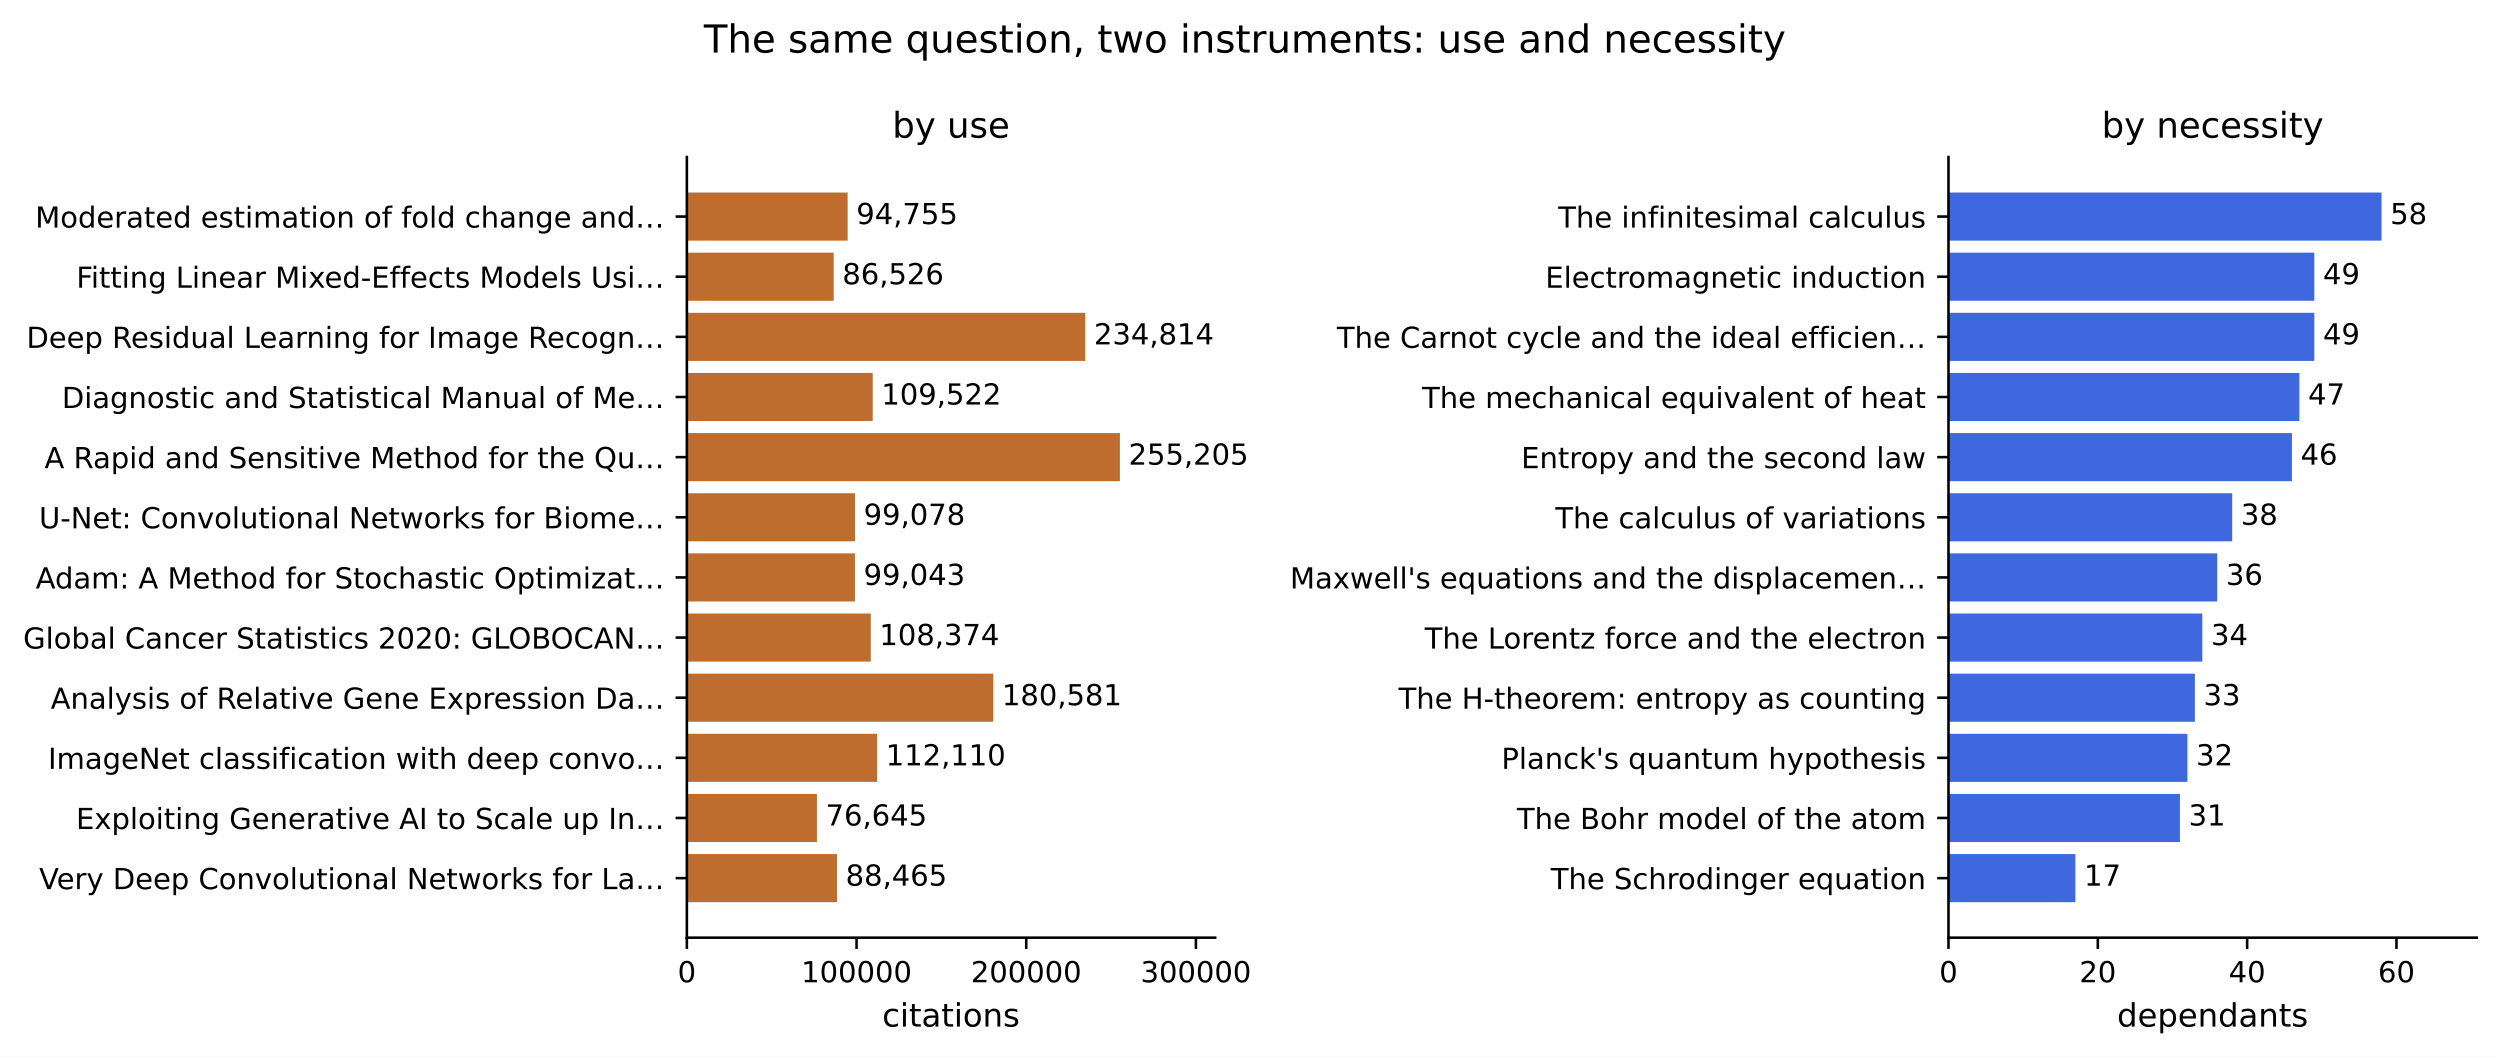
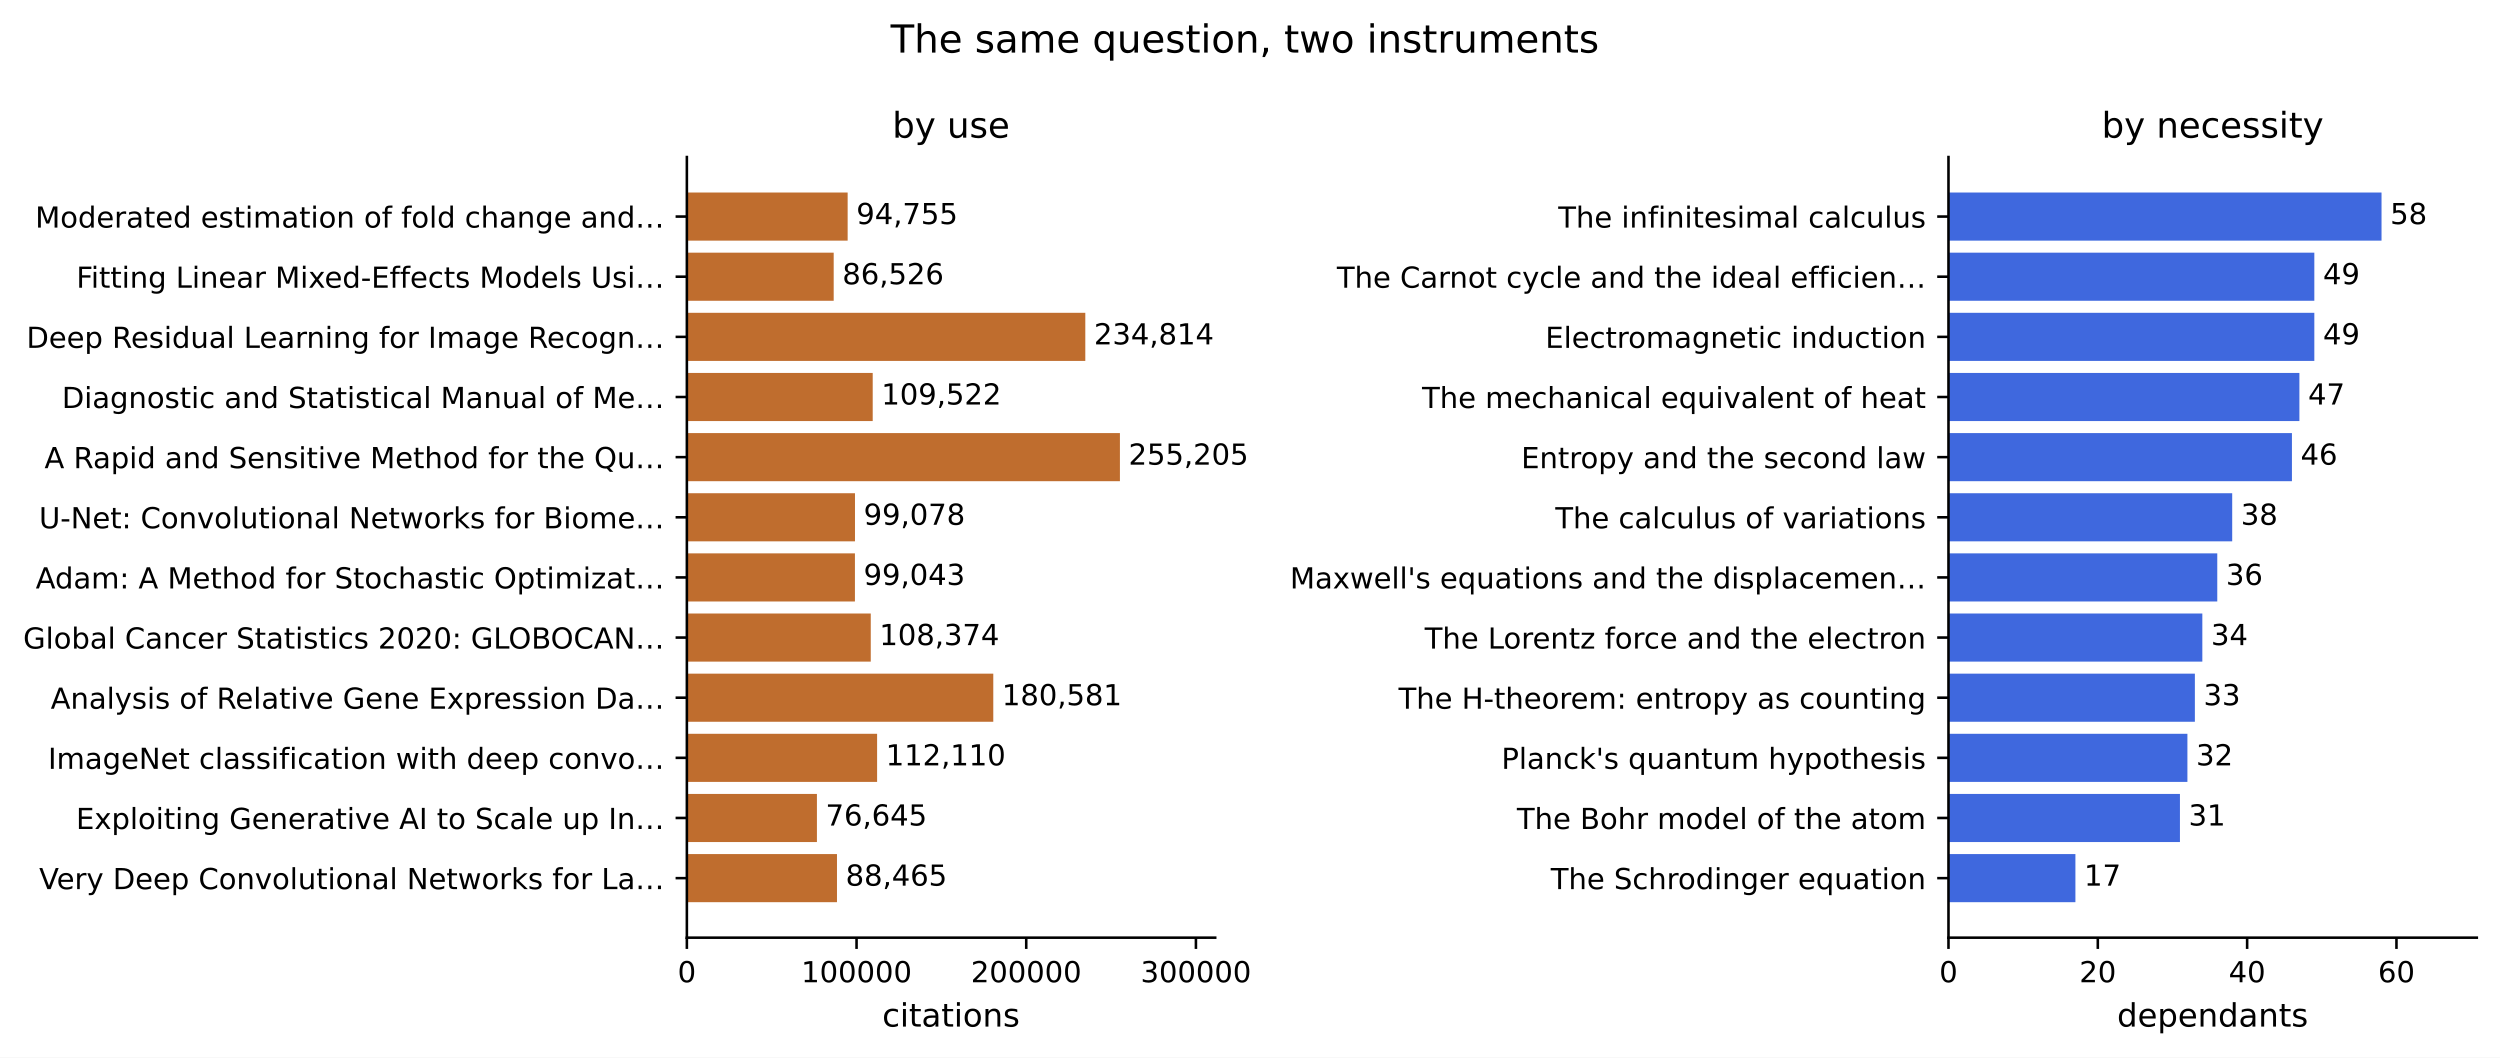
<svg xmlns="http://www.w3.org/2000/svg" xmlns:xlink="http://www.w3.org/1999/xlink" width="775.795pt" height="328.177pt" viewBox="0 0 775.795 328.177" version="1.1">
  <defs>
    <style type="text/css">*{stroke-linejoin: round; stroke-linecap: butt}</style>
  </defs>
  <g id="figure_1">
    <g id="patch_1">
      <path d="M 0 328.177  L 775.795 328.177  L 775.795 -0  L 0 -0  z " style="fill: #ffffff" />
    </g>
    <g id="axes_1">
      <g id="patch_2">
        <path d="M 213.146 290.976  L 377.093 290.976  L 377.093 48.732  L 213.146 48.732  z " style="fill: #ffffff" />
      </g>
      <g id="patch_3">
-         <path d="M 213.146 279.965  L 259.729 279.965  L 259.729 265.035  L 213.146 265.035  z " clip-path="url(#p8ebbae8922)" style="fill: #b45309; opacity: 0.85" />
+         <path d="M 213.146 279.965  L 259.729 279.965  L 259.729 265.035  L 213.146 265.035  z " clip-path="url(#p3194459486)" style="fill: #b45309; opacity: 0.85" />
      </g>
      <g id="patch_4">
-         <path d="M 213.146 261.302  L 253.505 261.302  L 253.505 246.372  L 213.146 246.372  z " clip-path="url(#p8ebbae8922)" style="fill: #b45309; opacity: 0.85" />
+         <path d="M 213.146 261.302  L 253.505 261.302  L 253.505 246.372  L 213.146 246.372  z " clip-path="url(#p3194459486)" style="fill: #b45309; opacity: 0.85" />
      </g>
      <g id="patch_5">
-         <path d="M 213.146 242.639  L 272.18 242.639  L 272.18 227.709  L 213.146 227.709  z " clip-path="url(#p8ebbae8922)" style="fill: #b45309; opacity: 0.85" />
+         <path d="M 213.146 242.639  L 272.18 242.639  L 272.18 227.709  L 213.146 227.709  z " clip-path="url(#p3194459486)" style="fill: #b45309; opacity: 0.85" />
      </g>
      <g id="patch_6">
-         <path d="M 213.146 223.976  L 308.234 223.976  L 308.234 209.046  L 213.146 209.046  z " clip-path="url(#p8ebbae8922)" style="fill: #b45309; opacity: 0.85" />
+         <path d="M 213.146 223.976  L 308.234 223.976  L 308.234 209.046  L 213.146 209.046  z " clip-path="url(#p3194459486)" style="fill: #b45309; opacity: 0.85" />
      </g>
      <g id="patch_7">
-         <path d="M 213.146 205.313  L 270.212 205.313  L 270.212 190.383  L 213.146 190.383  z " clip-path="url(#p8ebbae8922)" style="fill: #b45309; opacity: 0.85" />
+         <path d="M 213.146 205.313  L 270.212 205.313  L 270.212 190.383  L 213.146 190.383  z " clip-path="url(#p3194459486)" style="fill: #b45309; opacity: 0.85" />
      </g>
      <g id="patch_8">
-         <path d="M 213.146 186.65  L 265.299 186.65  L 265.299 171.72  L 213.146 171.72  z " clip-path="url(#p8ebbae8922)" style="fill: #b45309; opacity: 0.85" />
+         <path d="M 213.146 186.65  L 265.299 186.65  L 265.299 171.72  L 213.146 171.72  z " clip-path="url(#p3194459486)" style="fill: #b45309; opacity: 0.85" />
      </g>
      <g id="patch_9">
-         <path d="M 213.146 167.987  L 265.317 167.987  L 265.317 153.057  L 213.146 153.057  z " clip-path="url(#p8ebbae8922)" style="fill: #b45309; opacity: 0.85" />
+         <path d="M 213.146 167.987  L 265.317 167.987  L 265.317 153.057  L 213.146 153.057  z " clip-path="url(#p3194459486)" style="fill: #b45309; opacity: 0.85" />
      </g>
      <g id="patch_10">
-         <path d="M 213.146 149.325  L 347.529 149.325  L 347.529 134.394  L 213.146 134.394  z " clip-path="url(#p8ebbae8922)" style="fill: #b45309; opacity: 0.85" />
+         <path d="M 213.146 149.325  L 347.529 149.325  L 347.529 134.394  L 213.146 134.394  z " clip-path="url(#p3194459486)" style="fill: #b45309; opacity: 0.85" />
      </g>
      <g id="patch_11">
-         <path d="M 213.146 130.662  L 270.817 130.662  L 270.817 115.731  L 213.146 115.731  z " clip-path="url(#p8ebbae8922)" style="fill: #b45309; opacity: 0.85" />
+         <path d="M 213.146 130.662  L 270.817 130.662  L 270.817 115.731  L 213.146 115.731  z " clip-path="url(#p3194459486)" style="fill: #b45309; opacity: 0.85" />
      </g>
      <g id="patch_12">
-         <path d="M 213.146 111.999  L 336.791 111.999  L 336.791 97.068  L 213.146 97.068  z " clip-path="url(#p8ebbae8922)" style="fill: #b45309; opacity: 0.85" />
+         <path d="M 213.146 111.999  L 336.791 111.999  L 336.791 97.068  L 213.146 97.068  z " clip-path="url(#p3194459486)" style="fill: #b45309; opacity: 0.85" />
      </g>
      <g id="patch_13">
-         <path d="M 213.146 93.336  L 258.708 93.336  L 258.708 78.406  L 213.146 78.406  z " clip-path="url(#p8ebbae8922)" style="fill: #b45309; opacity: 0.85" />
+         <path d="M 213.146 93.336  L 258.708 93.336  L 258.708 78.406  L 213.146 78.406  z " clip-path="url(#p3194459486)" style="fill: #b45309; opacity: 0.85" />
      </g>
      <g id="patch_14">
-         <path d="M 213.146 74.673  L 263.041 74.673  L 263.041 59.743  L 213.146 59.743  z " clip-path="url(#p8ebbae8922)" style="fill: #b45309; opacity: 0.85" />
+         <path d="M 213.146 74.673  L 263.041 74.673  L 263.041 59.743  L 213.146 59.743  z " clip-path="url(#p3194459486)" style="fill: #b45309; opacity: 0.85" />
      </g>
      <g id="matplotlib.axis_1">
        <g id="xtick_1">
          <g id="line2d_1">
            <defs>
-               <path id="mb678320e73" d="M 0 0  L 0 3.5  " style="stroke: #000000; stroke-width: 0.8" />
+               <path id="m9bb72c4e9a" d="M 0 0  L 0 3.5  " style="stroke: #000000; stroke-width: 0.8" />
            </defs>
            <g>
-               <use xlink:href="#mb678320e73" x="213.146" y="290.976" style="stroke: #000000; stroke-width: 0.8" />
+               <use xlink:href="#m9bb72c4e9a" x="213.146" y="290.976" style="stroke: #000000; stroke-width: 0.8" />
            </g>
          </g>
          <g id="text_1">
            <text style="font-size: 9px; font-family: 'DejaVu Sans', 'Bitstream Vera Sans', 'Computer Modern Sans Serif', 'Lucida Grande', 'Verdana', 'Geneva', 'Lucid', 'Arial', 'Helvetica', 'Avant Garde', sans-serif; text-anchor: middle" x="213.146" y="304.814" transform="rotate(-0 213.1464 304.8139)">0</text>
          </g>
        </g>
        <g id="xtick_2">
          <g id="line2d_2">
            <g>
-               <use xlink:href="#mb678320e73" x="265.803" y="290.976" style="stroke: #000000; stroke-width: 0.8" />
+               <use xlink:href="#m9bb72c4e9a" x="265.803" y="290.976" style="stroke: #000000; stroke-width: 0.8" />
            </g>
          </g>
          <g id="text_2">
            <text style="font-size: 9px; font-family: 'DejaVu Sans', 'Bitstream Vera Sans', 'Computer Modern Sans Serif', 'Lucida Grande', 'Verdana', 'Geneva', 'Lucid', 'Arial', 'Helvetica', 'Avant Garde', sans-serif; text-anchor: middle" x="265.803" y="304.814" transform="rotate(-0 265.803 304.8139)">100000</text>
          </g>
        </g>
        <g id="xtick_3">
          <g id="line2d_3">
            <g>
-               <use xlink:href="#mb678320e73" x="318.459" y="290.976" style="stroke: #000000; stroke-width: 0.8" />
+               <use xlink:href="#m9bb72c4e9a" x="318.459" y="290.976" style="stroke: #000000; stroke-width: 0.8" />
            </g>
          </g>
          <g id="text_3">
            <text style="font-size: 9px; font-family: 'DejaVu Sans', 'Bitstream Vera Sans', 'Computer Modern Sans Serif', 'Lucida Grande', 'Verdana', 'Geneva', 'Lucid', 'Arial', 'Helvetica', 'Avant Garde', sans-serif; text-anchor: middle" x="318.459" y="304.814" transform="rotate(-0 318.4595 304.8139)">200000</text>
          </g>
        </g>
        <g id="xtick_4">
          <g id="line2d_4">
            <g>
-               <use xlink:href="#mb678320e73" x="371.116" y="290.976" style="stroke: #000000; stroke-width: 0.8" />
+               <use xlink:href="#m9bb72c4e9a" x="371.116" y="290.976" style="stroke: #000000; stroke-width: 0.8" />
            </g>
          </g>
          <g id="text_4">
            <text style="font-size: 9px; font-family: 'DejaVu Sans', 'Bitstream Vera Sans', 'Computer Modern Sans Serif', 'Lucida Grande', 'Verdana', 'Geneva', 'Lucid', 'Arial', 'Helvetica', 'Avant Garde', sans-serif; text-anchor: middle" x="371.116" y="304.814" transform="rotate(-0 371.116 304.8139)">300000</text>
          </g>
        </g>
        <g id="text_5">
          <text style="font-size: 10px; font-family: 'DejaVu Sans', 'Bitstream Vera Sans', 'Computer Modern Sans Serif', 'Lucida Grande', 'Verdana', 'Geneva', 'Lucid', 'Arial', 'Helvetica', 'Avant Garde', sans-serif; text-anchor: middle" x="295.12" y="318.574" transform="rotate(-0 295.1195 318.5744)">citations</text>
        </g>
      </g>
      <g id="matplotlib.axis_2">
        <g id="ytick_1">
          <g id="line2d_5">
            <defs>
-               <path id="m7201bc1fba" d="M 0 0  L -3.5 0  " style="stroke: #000000; stroke-width: 0.8" />
+               <path id="mef67e87a76" d="M 0 0  L -3.5 0  " style="stroke: #000000; stroke-width: 0.8" />
            </defs>
            <g>
-               <use xlink:href="#m7201bc1fba" x="213.146" y="272.5" style="stroke: #000000; stroke-width: 0.8" />
+               <use xlink:href="#mef67e87a76" x="213.146" y="272.5" style="stroke: #000000; stroke-width: 0.8" />
            </g>
          </g>
          <g id="text_6">
            <text style="font-size: 9px; font-family: 'DejaVu Sans', 'Bitstream Vera Sans', 'Computer Modern Sans Serif', 'Lucida Grande', 'Verdana', 'Geneva', 'Lucid', 'Arial', 'Helvetica', 'Avant Garde', sans-serif; text-anchor: end" x="206.146" y="275.919" transform="rotate(-0 206.1464 275.919)">Very Deep Convolutional Networks for La…</text>
          </g>
        </g>
        <g id="ytick_2">
          <g id="line2d_6">
            <g>
-               <use xlink:href="#m7201bc1fba" x="213.146" y="253.837" style="stroke: #000000; stroke-width: 0.8" />
+               <use xlink:href="#mef67e87a76" x="213.146" y="253.837" style="stroke: #000000; stroke-width: 0.8" />
            </g>
          </g>
          <g id="text_7">
            <text style="font-size: 9px; font-family: 'DejaVu Sans', 'Bitstream Vera Sans', 'Computer Modern Sans Serif', 'Lucida Grande', 'Verdana', 'Geneva', 'Lucid', 'Arial', 'Helvetica', 'Avant Garde', sans-serif; text-anchor: end" x="206.146" y="257.256" transform="rotate(-0 206.1464 257.2561)">Exploiting Generative AI to Scale up In…</text>
          </g>
        </g>
        <g id="ytick_3">
          <g id="line2d_7">
            <g>
-               <use xlink:href="#m7201bc1fba" x="213.146" y="235.174" style="stroke: #000000; stroke-width: 0.8" />
+               <use xlink:href="#mef67e87a76" x="213.146" y="235.174" style="stroke: #000000; stroke-width: 0.8" />
            </g>
          </g>
          <g id="text_8">
            <text style="font-size: 9px; font-family: 'DejaVu Sans', 'Bitstream Vera Sans', 'Computer Modern Sans Serif', 'Lucida Grande', 'Verdana', 'Geneva', 'Lucid', 'Arial', 'Helvetica', 'Avant Garde', sans-serif; text-anchor: end" x="206.146" y="238.593" transform="rotate(-0 206.1464 238.5932)">ImageNet classification with deep convo…</text>
          </g>
        </g>
        <g id="ytick_4">
          <g id="line2d_8">
            <g>
-               <use xlink:href="#m7201bc1fba" x="213.146" y="216.511" style="stroke: #000000; stroke-width: 0.8" />
+               <use xlink:href="#mef67e87a76" x="213.146" y="216.511" style="stroke: #000000; stroke-width: 0.8" />
            </g>
          </g>
          <g id="text_9">
            <text style="font-size: 9px; font-family: 'DejaVu Sans', 'Bitstream Vera Sans', 'Computer Modern Sans Serif', 'Lucida Grande', 'Verdana', 'Geneva', 'Lucid', 'Arial', 'Helvetica', 'Avant Garde', sans-serif; text-anchor: end" x="206.146" y="219.93" transform="rotate(-0 206.1464 219.9303)">Analysis of Relative Gene Expression Da…</text>
          </g>
        </g>
        <g id="ytick_5">
          <g id="line2d_9">
            <g>
-               <use xlink:href="#m7201bc1fba" x="213.146" y="197.848" style="stroke: #000000; stroke-width: 0.8" />
+               <use xlink:href="#mef67e87a76" x="213.146" y="197.848" style="stroke: #000000; stroke-width: 0.8" />
            </g>
          </g>
          <g id="text_10">
            <text style="font-size: 9px; font-family: 'DejaVu Sans', 'Bitstream Vera Sans', 'Computer Modern Sans Serif', 'Lucida Grande', 'Verdana', 'Geneva', 'Lucid', 'Arial', 'Helvetica', 'Avant Garde', sans-serif; text-anchor: end" x="206.146" y="201.267" transform="rotate(-0 206.1464 201.2674)">Global Cancer Statistics 2020: GLOBOCAN…</text>
          </g>
        </g>
        <g id="ytick_6">
          <g id="line2d_10">
            <g>
-               <use xlink:href="#m7201bc1fba" x="213.146" y="179.185" style="stroke: #000000; stroke-width: 0.8" />
+               <use xlink:href="#mef67e87a76" x="213.146" y="179.185" style="stroke: #000000; stroke-width: 0.8" />
            </g>
          </g>
          <g id="text_11">
            <text style="font-size: 9px; font-family: 'DejaVu Sans', 'Bitstream Vera Sans', 'Computer Modern Sans Serif', 'Lucida Grande', 'Verdana', 'Geneva', 'Lucid', 'Arial', 'Helvetica', 'Avant Garde', sans-serif; text-anchor: end" x="206.146" y="182.605" transform="rotate(-0 206.1464 182.6045)">Adam: A Method for Stochastic Optimizat…</text>
          </g>
        </g>
        <g id="ytick_7">
          <g id="line2d_11">
            <g>
-               <use xlink:href="#m7201bc1fba" x="213.146" y="160.522" style="stroke: #000000; stroke-width: 0.8" />
+               <use xlink:href="#mef67e87a76" x="213.146" y="160.522" style="stroke: #000000; stroke-width: 0.8" />
            </g>
          </g>
          <g id="text_12">
            <text style="font-size: 9px; font-family: 'DejaVu Sans', 'Bitstream Vera Sans', 'Computer Modern Sans Serif', 'Lucida Grande', 'Verdana', 'Geneva', 'Lucid', 'Arial', 'Helvetica', 'Avant Garde', sans-serif; text-anchor: end" x="206.146" y="163.942" transform="rotate(-0 206.1464 163.9416)">U-Net: Convolutional Networks for Biome…</text>
          </g>
        </g>
        <g id="ytick_8">
          <g id="line2d_12">
            <g>
-               <use xlink:href="#m7201bc1fba" x="213.146" y="141.859" style="stroke: #000000; stroke-width: 0.8" />
+               <use xlink:href="#mef67e87a76" x="213.146" y="141.859" style="stroke: #000000; stroke-width: 0.8" />
            </g>
          </g>
          <g id="text_13">
            <text style="font-size: 9px; font-family: 'DejaVu Sans', 'Bitstream Vera Sans', 'Computer Modern Sans Serif', 'Lucida Grande', 'Verdana', 'Geneva', 'Lucid', 'Arial', 'Helvetica', 'Avant Garde', sans-serif; text-anchor: end" x="206.146" y="145.279" transform="rotate(-0 206.1464 145.2787)">A Rapid and Sensitive Method for the Qu…</text>
          </g>
        </g>
        <g id="ytick_9">
          <g id="line2d_13">
            <g>
-               <use xlink:href="#m7201bc1fba" x="213.146" y="123.197" style="stroke: #000000; stroke-width: 0.8" />
+               <use xlink:href="#mef67e87a76" x="213.146" y="123.197" style="stroke: #000000; stroke-width: 0.8" />
            </g>
          </g>
          <g id="text_14">
            <text style="font-size: 9px; font-family: 'DejaVu Sans', 'Bitstream Vera Sans', 'Computer Modern Sans Serif', 'Lucida Grande', 'Verdana', 'Geneva', 'Lucid', 'Arial', 'Helvetica', 'Avant Garde', sans-serif; text-anchor: end" x="206.146" y="126.616" transform="rotate(-0 206.1464 126.6158)">Diagnostic and Statistical Manual of Me…</text>
          </g>
        </g>
        <g id="ytick_10">
          <g id="line2d_14">
            <g>
-               <use xlink:href="#m7201bc1fba" x="213.146" y="104.534" style="stroke: #000000; stroke-width: 0.8" />
+               <use xlink:href="#mef67e87a76" x="213.146" y="104.534" style="stroke: #000000; stroke-width: 0.8" />
            </g>
          </g>
          <g id="text_15">
            <text style="font-size: 9px; font-family: 'DejaVu Sans', 'Bitstream Vera Sans', 'Computer Modern Sans Serif', 'Lucida Grande', 'Verdana', 'Geneva', 'Lucid', 'Arial', 'Helvetica', 'Avant Garde', sans-serif; text-anchor: end" x="206.146" y="107.953" transform="rotate(-0 206.1464 107.9529)">Deep Residual Learning for Image Recogn…</text>
          </g>
        </g>
        <g id="ytick_11">
          <g id="line2d_15">
            <g>
-               <use xlink:href="#m7201bc1fba" x="213.146" y="85.871" style="stroke: #000000; stroke-width: 0.8" />
+               <use xlink:href="#mef67e87a76" x="213.146" y="85.871" style="stroke: #000000; stroke-width: 0.8" />
            </g>
          </g>
          <g id="text_16">
            <text style="font-size: 9px; font-family: 'DejaVu Sans', 'Bitstream Vera Sans', 'Computer Modern Sans Serif', 'Lucida Grande', 'Verdana', 'Geneva', 'Lucid', 'Arial', 'Helvetica', 'Avant Garde', sans-serif; text-anchor: end" x="206.146" y="89.29" transform="rotate(-0 206.1464 89.29001)">Fitting Linear Mixed-Effects Models Usi…</text>
          </g>
        </g>
        <g id="ytick_12">
          <g id="line2d_16">
            <g>
-               <use xlink:href="#m7201bc1fba" x="213.146" y="67.208" style="stroke: #000000; stroke-width: 0.8" />
+               <use xlink:href="#mef67e87a76" x="213.146" y="67.208" style="stroke: #000000; stroke-width: 0.8" />
            </g>
          </g>
          <g id="text_17">
            <text style="font-size: 9px; font-family: 'DejaVu Sans', 'Bitstream Vera Sans', 'Computer Modern Sans Serif', 'Lucida Grande', 'Verdana', 'Geneva', 'Lucid', 'Arial', 'Helvetica', 'Avant Garde', sans-serif; text-anchor: end" x="206.146" y="70.627" transform="rotate(-0 206.1464 70.62711)">Moderated estimation of fold change and…</text>
          </g>
        </g>
      </g>
      <g id="patch_15">
        <path d="M 213.146 290.976  L 213.146 48.732  " style="fill: none; stroke: #000000; stroke-width: 0.8; stroke-linejoin: miter; stroke-linecap: square" />
      </g>
      <g id="patch_16">
        <path d="M 213.146 290.976  L 377.093 290.976  " style="fill: none; stroke: #000000; stroke-width: 0.8; stroke-linejoin: miter; stroke-linecap: square" />
      </g>
      <g id="text_18">
        <text style="font-size: 9px; font-family: 'DejaVu Sans', 'Bitstream Vera Sans', 'Computer Modern Sans Serif', 'Lucida Grande', 'Verdana', 'Geneva', 'Lucid', 'Arial', 'Helvetica', 'Avant Garde', sans-serif; text-anchor: start" x="262.417" y="274.838" transform="rotate(-0 262.4167 274.8376)">88,465</text>
      </g>
      <g id="text_19">
        <text style="font-size: 9px; font-family: 'DejaVu Sans', 'Bitstream Vera Sans', 'Computer Modern Sans Serif', 'Lucida Grande', 'Verdana', 'Geneva', 'Lucid', 'Arial', 'Helvetica', 'Avant Garde', sans-serif; text-anchor: start" x="256.193" y="256.175" transform="rotate(-0 256.1927 256.1747)">76,645</text>
      </g>
      <g id="text_20">
        <text style="font-size: 9px; font-family: 'DejaVu Sans', 'Bitstream Vera Sans', 'Computer Modern Sans Serif', 'Lucida Grande', 'Verdana', 'Geneva', 'Lucid', 'Arial', 'Helvetica', 'Avant Garde', sans-serif; text-anchor: start" x="274.867" y="237.512" transform="rotate(-0 274.8673 237.5118)">112,110</text>
      </g>
      <g id="text_21">
        <text style="font-size: 9px; font-family: 'DejaVu Sans', 'Bitstream Vera Sans', 'Computer Modern Sans Serif', 'Lucida Grande', 'Verdana', 'Geneva', 'Lucid', 'Arial', 'Helvetica', 'Avant Garde', sans-serif; text-anchor: start" x="310.922" y="218.849" transform="rotate(-0 310.9218 218.8489)">180,581</text>
      </g>
      <g id="text_22">
        <text style="font-size: 9px; font-family: 'DejaVu Sans', 'Bitstream Vera Sans', 'Computer Modern Sans Serif', 'Lucida Grande', 'Verdana', 'Geneva', 'Lucid', 'Arial', 'Helvetica', 'Avant Garde', sans-serif; text-anchor: start" x="272.9" y="200.186" transform="rotate(-0 272.9001 200.186)">108,374</text>
      </g>
      <g id="text_23">
        <text style="font-size: 9px; font-family: 'DejaVu Sans', 'Bitstream Vera Sans', 'Computer Modern Sans Serif', 'Lucida Grande', 'Verdana', 'Geneva', 'Lucid', 'Arial', 'Helvetica', 'Avant Garde', sans-serif; text-anchor: start" x="267.987" y="181.523" transform="rotate(-0 267.9867 181.5231)">99,043</text>
      </g>
      <g id="text_24">
        <text style="font-size: 9px; font-family: 'DejaVu Sans', 'Bitstream Vera Sans', 'Computer Modern Sans Serif', 'Lucida Grande', 'Verdana', 'Geneva', 'Lucid', 'Arial', 'Helvetica', 'Avant Garde', sans-serif; text-anchor: start" x="268.005" y="162.86" transform="rotate(-0 268.0051 162.8602)">99,078</text>
      </g>
      <g id="text_25">
        <text style="font-size: 9px; font-family: 'DejaVu Sans', 'Bitstream Vera Sans', 'Computer Modern Sans Serif', 'Lucida Grande', 'Verdana', 'Geneva', 'Lucid', 'Arial', 'Helvetica', 'Avant Garde', sans-serif; text-anchor: start" x="350.216" y="144.197" transform="rotate(-0 350.2162 144.1973)">255,205</text>
      </g>
      <g id="text_26">
        <text style="font-size: 9px; font-family: 'DejaVu Sans', 'Bitstream Vera Sans', 'Computer Modern Sans Serif', 'Lucida Grande', 'Verdana', 'Geneva', 'Lucid', 'Arial', 'Helvetica', 'Avant Garde', sans-serif; text-anchor: start" x="273.505" y="125.534" transform="rotate(-0 273.5045 125.5344)">109,522</text>
      </g>
      <g id="text_27">
        <text style="font-size: 9px; font-family: 'DejaVu Sans', 'Bitstream Vera Sans', 'Computer Modern Sans Serif', 'Lucida Grande', 'Verdana', 'Geneva', 'Lucid', 'Arial', 'Helvetica', 'Avant Garde', sans-serif; text-anchor: start" x="339.479" y="106.872" transform="rotate(-0 339.479 106.8715)">234,814</text>
      </g>
      <g id="text_28">
        <text style="font-size: 9px; font-family: 'DejaVu Sans', 'Bitstream Vera Sans', 'Computer Modern Sans Serif', 'Lucida Grande', 'Verdana', 'Geneva', 'Lucid', 'Arial', 'Helvetica', 'Avant Garde', sans-serif; text-anchor: start" x="261.396" y="88.209" transform="rotate(-0 261.3956 88.2086)">86,526</text>
      </g>
      <g id="text_29">
        <text style="font-size: 9px; font-family: 'DejaVu Sans', 'Bitstream Vera Sans', 'Computer Modern Sans Serif', 'Lucida Grande', 'Verdana', 'Geneva', 'Lucid', 'Arial', 'Helvetica', 'Avant Garde', sans-serif; text-anchor: start" x="265.729" y="69.546" transform="rotate(-0 265.7288 69.5457)">94,755</text>
      </g>
      <g id="text_30">
        <text style="font-size: 11px; font-family: 'DejaVu Sans', 'Bitstream Vera Sans', 'Computer Modern Sans Serif', 'Lucida Grande', 'Verdana', 'Geneva', 'Lucid', 'Arial', 'Helvetica', 'Avant Garde', sans-serif; text-anchor: middle" x="295.12" y="42.732" transform="rotate(-0 295.1195 42.73154)">by use</text>
      </g>
    </g>
    <g id="axes_2">
      <g id="patch_17">
        <path d="M 604.649 290.976  L 768.595 290.976  L 768.595 48.732  L 604.649 48.732  z " style="fill: #ffffff" />
      </g>
      <g id="patch_18">
-         <path d="M 604.649 279.965  L 644.037 279.965  L 644.037 265.035  L 604.649 265.035  z " clip-path="url(#pa093a760ff)" style="fill: #1d4ed8; opacity: 0.85" />
+         <path d="M 604.649 279.965  L 644.037 279.965  L 644.037 265.035  L 604.649 265.035  z " clip-path="url(#p4f33c57df5)" style="fill: #1d4ed8; opacity: 0.85" />
      </g>
      <g id="patch_19">
-         <path d="M 604.649 261.302  L 676.474 261.302  L 676.474 246.372  L 604.649 246.372  z " clip-path="url(#pa093a760ff)" style="fill: #1d4ed8; opacity: 0.85" />
+         <path d="M 604.649 261.302  L 676.474 261.302  L 676.474 246.372  L 604.649 246.372  z " clip-path="url(#p4f33c57df5)" style="fill: #1d4ed8; opacity: 0.85" />
      </g>
      <g id="patch_20">
-         <path d="M 604.649 242.639  L 678.791 242.639  L 678.791 227.709  L 604.649 227.709  z " clip-path="url(#pa093a760ff)" style="fill: #1d4ed8; opacity: 0.85" />
+         <path d="M 604.649 242.639  L 678.791 242.639  L 678.791 227.709  L 604.649 227.709  z " clip-path="url(#p4f33c57df5)" style="fill: #1d4ed8; opacity: 0.85" />
      </g>
      <g id="patch_21">
-         <path d="M 604.649 223.976  L 681.108 223.976  L 681.108 209.046  L 604.649 209.046  z " clip-path="url(#pa093a760ff)" style="fill: #1d4ed8; opacity: 0.85" />
+         <path d="M 604.649 223.976  L 681.108 223.976  L 681.108 209.046  L 604.649 209.046  z " clip-path="url(#p4f33c57df5)" style="fill: #1d4ed8; opacity: 0.85" />
      </g>
      <g id="patch_22">
-         <path d="M 604.649 205.313  L 683.425 205.313  L 683.425 190.383  L 604.649 190.383  z " clip-path="url(#pa093a760ff)" style="fill: #1d4ed8; opacity: 0.85" />
+         <path d="M 604.649 205.313  L 683.425 205.313  L 683.425 190.383  L 604.649 190.383  z " clip-path="url(#p4f33c57df5)" style="fill: #1d4ed8; opacity: 0.85" />
      </g>
      <g id="patch_23">
-         <path d="M 604.649 186.65  L 688.059 186.65  L 688.059 171.72  L 604.649 171.72  z " clip-path="url(#pa093a760ff)" style="fill: #1d4ed8; opacity: 0.85" />
+         <path d="M 604.649 186.65  L 688.059 186.65  L 688.059 171.72  L 604.649 171.72  z " clip-path="url(#p4f33c57df5)" style="fill: #1d4ed8; opacity: 0.85" />
      </g>
      <g id="patch_24">
-         <path d="M 604.649 167.987  L 692.693 167.987  L 692.693 153.057  L 604.649 153.057  z " clip-path="url(#pa093a760ff)" style="fill: #1d4ed8; opacity: 0.85" />
+         <path d="M 604.649 167.987  L 692.693 167.987  L 692.693 153.057  L 604.649 153.057  z " clip-path="url(#p4f33c57df5)" style="fill: #1d4ed8; opacity: 0.85" />
      </g>
      <g id="patch_25">
-         <path d="M 604.649 149.325  L 711.228 149.325  L 711.228 134.394  L 604.649 134.394  z " clip-path="url(#pa093a760ff)" style="fill: #1d4ed8; opacity: 0.85" />
+         <path d="M 604.649 149.325  L 711.228 149.325  L 711.228 134.394  L 604.649 134.394  z " clip-path="url(#p4f33c57df5)" style="fill: #1d4ed8; opacity: 0.85" />
      </g>
      <g id="patch_26">
-         <path d="M 604.649 130.662  L 713.545 130.662  L 713.545 115.731  L 604.649 115.731  z " clip-path="url(#pa093a760ff)" style="fill: #1d4ed8; opacity: 0.85" />
+         <path d="M 604.649 130.662  L 713.545 130.662  L 713.545 115.731  L 604.649 115.731  z " clip-path="url(#p4f33c57df5)" style="fill: #1d4ed8; opacity: 0.85" />
      </g>
      <g id="patch_27">
-         <path d="M 604.649 111.999  L 718.179 111.999  L 718.179 97.068  L 604.649 97.068  z " clip-path="url(#pa093a760ff)" style="fill: #1d4ed8; opacity: 0.85" />
+         <path d="M 604.649 111.999  L 718.179 111.999  L 718.179 97.068  L 604.649 97.068  z " clip-path="url(#p4f33c57df5)" style="fill: #1d4ed8; opacity: 0.85" />
      </g>
      <g id="patch_28">
-         <path d="M 604.649 93.336  L 718.179 93.336  L 718.179 78.406  L 604.649 78.406  z " clip-path="url(#pa093a760ff)" style="fill: #1d4ed8; opacity: 0.85" />
+         <path d="M 604.649 93.336  L 718.179 93.336  L 718.179 78.406  L 604.649 78.406  z " clip-path="url(#p4f33c57df5)" style="fill: #1d4ed8; opacity: 0.85" />
      </g>
      <g id="patch_29">
-         <path d="M 604.649 74.673  L 739.031 74.673  L 739.031 59.743  L 604.649 59.743  z " clip-path="url(#pa093a760ff)" style="fill: #1d4ed8; opacity: 0.85" />
+         <path d="M 604.649 74.673  L 739.031 74.673  L 739.031 59.743  L 604.649 59.743  z " clip-path="url(#p4f33c57df5)" style="fill: #1d4ed8; opacity: 0.85" />
      </g>
      <g id="matplotlib.axis_3">
        <g id="xtick_5">
          <g id="line2d_17">
            <g>
-               <use xlink:href="#mb678320e73" x="604.649" y="290.976" style="stroke: #000000; stroke-width: 0.8" />
+               <use xlink:href="#m9bb72c4e9a" x="604.649" y="290.976" style="stroke: #000000; stroke-width: 0.8" />
            </g>
          </g>
          <g id="text_31">
            <text style="font-size: 9px; font-family: 'DejaVu Sans', 'Bitstream Vera Sans', 'Computer Modern Sans Serif', 'Lucida Grande', 'Verdana', 'Geneva', 'Lucid', 'Arial', 'Helvetica', 'Avant Garde', sans-serif; text-anchor: middle" x="604.649" y="304.814" transform="rotate(-0 604.6491 304.8139)">0</text>
          </g>
        </g>
        <g id="xtick_6">
          <g id="line2d_18">
            <g>
-               <use xlink:href="#mb678320e73" x="650.988" y="290.976" style="stroke: #000000; stroke-width: 0.8" />
+               <use xlink:href="#m9bb72c4e9a" x="650.988" y="290.976" style="stroke: #000000; stroke-width: 0.8" />
            </g>
          </g>
          <g id="text_32">
            <text style="font-size: 9px; font-family: 'DejaVu Sans', 'Bitstream Vera Sans', 'Computer Modern Sans Serif', 'Lucida Grande', 'Verdana', 'Geneva', 'Lucid', 'Arial', 'Helvetica', 'Avant Garde', sans-serif; text-anchor: middle" x="650.988" y="304.814" transform="rotate(-0 650.9878 304.8139)">20</text>
          </g>
        </g>
        <g id="xtick_7">
          <g id="line2d_19">
            <g>
-               <use xlink:href="#mb678320e73" x="697.326" y="290.976" style="stroke: #000000; stroke-width: 0.8" />
+               <use xlink:href="#m9bb72c4e9a" x="697.326" y="290.976" style="stroke: #000000; stroke-width: 0.8" />
            </g>
          </g>
          <g id="text_33">
            <text style="font-size: 9px; font-family: 'DejaVu Sans', 'Bitstream Vera Sans', 'Computer Modern Sans Serif', 'Lucida Grande', 'Verdana', 'Geneva', 'Lucid', 'Arial', 'Helvetica', 'Avant Garde', sans-serif; text-anchor: middle" x="697.326" y="304.814" transform="rotate(-0 697.3264 304.8139)">40</text>
          </g>
        </g>
        <g id="xtick_8">
          <g id="line2d_20">
            <g>
-               <use xlink:href="#mb678320e73" x="743.665" y="290.976" style="stroke: #000000; stroke-width: 0.8" />
+               <use xlink:href="#m9bb72c4e9a" x="743.665" y="290.976" style="stroke: #000000; stroke-width: 0.8" />
            </g>
          </g>
          <g id="text_34">
            <text style="font-size: 9px; font-family: 'DejaVu Sans', 'Bitstream Vera Sans', 'Computer Modern Sans Serif', 'Lucida Grande', 'Verdana', 'Geneva', 'Lucid', 'Arial', 'Helvetica', 'Avant Garde', sans-serif; text-anchor: middle" x="743.665" y="304.814" transform="rotate(-0 743.6651 304.8139)">60</text>
          </g>
        </g>
        <g id="text_35">
          <text style="font-size: 10px; font-family: 'DejaVu Sans', 'Bitstream Vera Sans', 'Computer Modern Sans Serif', 'Lucida Grande', 'Verdana', 'Geneva', 'Lucid', 'Arial', 'Helvetica', 'Avant Garde', sans-serif; text-anchor: middle" x="686.622" y="318.574" transform="rotate(-0 686.6222 318.5744)">dependants</text>
        </g>
      </g>
      <g id="matplotlib.axis_4">
        <g id="ytick_13">
          <g id="line2d_21">
            <g>
-               <use xlink:href="#m7201bc1fba" x="604.649" y="272.5" style="stroke: #000000; stroke-width: 0.8" />
+               <use xlink:href="#mef67e87a76" x="604.649" y="272.5" style="stroke: #000000; stroke-width: 0.8" />
            </g>
          </g>
          <g id="text_36">
            <text style="font-size: 9px; font-family: 'DejaVu Sans', 'Bitstream Vera Sans', 'Computer Modern Sans Serif', 'Lucida Grande', 'Verdana', 'Geneva', 'Lucid', 'Arial', 'Helvetica', 'Avant Garde', sans-serif; text-anchor: end" x="597.649" y="275.919" transform="rotate(-0 597.6491 275.919)">The Schrodinger equation</text>
          </g>
        </g>
        <g id="ytick_14">
          <g id="line2d_22">
            <g>
-               <use xlink:href="#m7201bc1fba" x="604.649" y="253.837" style="stroke: #000000; stroke-width: 0.8" />
+               <use xlink:href="#mef67e87a76" x="604.649" y="253.837" style="stroke: #000000; stroke-width: 0.8" />
            </g>
          </g>
          <g id="text_37">
            <text style="font-size: 9px; font-family: 'DejaVu Sans', 'Bitstream Vera Sans', 'Computer Modern Sans Serif', 'Lucida Grande', 'Verdana', 'Geneva', 'Lucid', 'Arial', 'Helvetica', 'Avant Garde', sans-serif; text-anchor: end" x="597.649" y="257.256" transform="rotate(-0 597.6491 257.2561)">The Bohr model of the atom</text>
          </g>
        </g>
        <g id="ytick_15">
          <g id="line2d_23">
            <g>
-               <use xlink:href="#m7201bc1fba" x="604.649" y="235.174" style="stroke: #000000; stroke-width: 0.8" />
+               <use xlink:href="#mef67e87a76" x="604.649" y="235.174" style="stroke: #000000; stroke-width: 0.8" />
            </g>
          </g>
          <g id="text_38">
            <text style="font-size: 9px; font-family: 'DejaVu Sans', 'Bitstream Vera Sans', 'Computer Modern Sans Serif', 'Lucida Grande', 'Verdana', 'Geneva', 'Lucid', 'Arial', 'Helvetica', 'Avant Garde', sans-serif; text-anchor: end" x="597.649" y="238.593" transform="rotate(-0 597.6491 238.5932)">Planck's quantum hypothesis</text>
          </g>
        </g>
        <g id="ytick_16">
          <g id="line2d_24">
            <g>
-               <use xlink:href="#m7201bc1fba" x="604.649" y="216.511" style="stroke: #000000; stroke-width: 0.8" />
+               <use xlink:href="#mef67e87a76" x="604.649" y="216.511" style="stroke: #000000; stroke-width: 0.8" />
            </g>
          </g>
          <g id="text_39">
            <text style="font-size: 9px; font-family: 'DejaVu Sans', 'Bitstream Vera Sans', 'Computer Modern Sans Serif', 'Lucida Grande', 'Verdana', 'Geneva', 'Lucid', 'Arial', 'Helvetica', 'Avant Garde', sans-serif; text-anchor: end" x="597.649" y="219.93" transform="rotate(-0 597.6491 219.9303)">The H-theorem: entropy as counting</text>
          </g>
        </g>
        <g id="ytick_17">
          <g id="line2d_25">
            <g>
-               <use xlink:href="#m7201bc1fba" x="604.649" y="197.848" style="stroke: #000000; stroke-width: 0.8" />
+               <use xlink:href="#mef67e87a76" x="604.649" y="197.848" style="stroke: #000000; stroke-width: 0.8" />
            </g>
          </g>
          <g id="text_40">
            <text style="font-size: 9px; font-family: 'DejaVu Sans', 'Bitstream Vera Sans', 'Computer Modern Sans Serif', 'Lucida Grande', 'Verdana', 'Geneva', 'Lucid', 'Arial', 'Helvetica', 'Avant Garde', sans-serif; text-anchor: end" x="597.649" y="201.267" transform="rotate(-0 597.6491 201.2674)">The Lorentz force and the electron</text>
          </g>
        </g>
        <g id="ytick_18">
          <g id="line2d_26">
            <g>
-               <use xlink:href="#m7201bc1fba" x="604.649" y="179.185" style="stroke: #000000; stroke-width: 0.8" />
+               <use xlink:href="#mef67e87a76" x="604.649" y="179.185" style="stroke: #000000; stroke-width: 0.8" />
            </g>
          </g>
          <g id="text_41">
            <text style="font-size: 9px; font-family: 'DejaVu Sans', 'Bitstream Vera Sans', 'Computer Modern Sans Serif', 'Lucida Grande', 'Verdana', 'Geneva', 'Lucid', 'Arial', 'Helvetica', 'Avant Garde', sans-serif; text-anchor: end" x="597.649" y="182.605" transform="rotate(-0 597.6491 182.6045)">Maxwell's equations and the displacemen…</text>
          </g>
        </g>
        <g id="ytick_19">
          <g id="line2d_27">
            <g>
-               <use xlink:href="#m7201bc1fba" x="604.649" y="160.522" style="stroke: #000000; stroke-width: 0.8" />
+               <use xlink:href="#mef67e87a76" x="604.649" y="160.522" style="stroke: #000000; stroke-width: 0.8" />
            </g>
          </g>
          <g id="text_42">
            <text style="font-size: 9px; font-family: 'DejaVu Sans', 'Bitstream Vera Sans', 'Computer Modern Sans Serif', 'Lucida Grande', 'Verdana', 'Geneva', 'Lucid', 'Arial', 'Helvetica', 'Avant Garde', sans-serif; text-anchor: end" x="597.649" y="163.942" transform="rotate(-0 597.6491 163.9416)">The calculus of variations</text>
          </g>
        </g>
        <g id="ytick_20">
          <g id="line2d_28">
            <g>
-               <use xlink:href="#m7201bc1fba" x="604.649" y="141.859" style="stroke: #000000; stroke-width: 0.8" />
+               <use xlink:href="#mef67e87a76" x="604.649" y="141.859" style="stroke: #000000; stroke-width: 0.8" />
            </g>
          </g>
          <g id="text_43">
            <text style="font-size: 9px; font-family: 'DejaVu Sans', 'Bitstream Vera Sans', 'Computer Modern Sans Serif', 'Lucida Grande', 'Verdana', 'Geneva', 'Lucid', 'Arial', 'Helvetica', 'Avant Garde', sans-serif; text-anchor: end" x="597.649" y="145.279" transform="rotate(-0 597.6491 145.2787)">Entropy and the second law</text>
          </g>
        </g>
        <g id="ytick_21">
          <g id="line2d_29">
            <g>
-               <use xlink:href="#m7201bc1fba" x="604.649" y="123.197" style="stroke: #000000; stroke-width: 0.8" />
+               <use xlink:href="#mef67e87a76" x="604.649" y="123.197" style="stroke: #000000; stroke-width: 0.8" />
            </g>
          </g>
          <g id="text_44">
            <text style="font-size: 9px; font-family: 'DejaVu Sans', 'Bitstream Vera Sans', 'Computer Modern Sans Serif', 'Lucida Grande', 'Verdana', 'Geneva', 'Lucid', 'Arial', 'Helvetica', 'Avant Garde', sans-serif; text-anchor: end" x="597.649" y="126.616" transform="rotate(-0 597.6491 126.6158)">The mechanical equivalent of heat</text>
          </g>
        </g>
        <g id="ytick_22">
          <g id="line2d_30">
            <g>
-               <use xlink:href="#m7201bc1fba" x="604.649" y="104.534" style="stroke: #000000; stroke-width: 0.8" />
+               <use xlink:href="#mef67e87a76" x="604.649" y="104.534" style="stroke: #000000; stroke-width: 0.8" />
            </g>
          </g>
          <g id="text_45">
-             <text style="font-size: 9px; font-family: 'DejaVu Sans', 'Bitstream Vera Sans', 'Computer Modern Sans Serif', 'Lucida Grande', 'Verdana', 'Geneva', 'Lucid', 'Arial', 'Helvetica', 'Avant Garde', sans-serif; text-anchor: end" x="597.649" y="107.953" transform="rotate(-0 597.6491 107.9529)">The Carnot cycle and the ideal efficien…</text>
+             <text style="font-size: 9px; font-family: 'DejaVu Sans', 'Bitstream Vera Sans', 'Computer Modern Sans Serif', 'Lucida Grande', 'Verdana', 'Geneva', 'Lucid', 'Arial', 'Helvetica', 'Avant Garde', sans-serif; text-anchor: end" x="597.649" y="107.953" transform="rotate(-0 597.6491 107.9529)">Electromagnetic induction</text>
          </g>
        </g>
        <g id="ytick_23">
          <g id="line2d_31">
            <g>
-               <use xlink:href="#m7201bc1fba" x="604.649" y="85.871" style="stroke: #000000; stroke-width: 0.8" />
+               <use xlink:href="#mef67e87a76" x="604.649" y="85.871" style="stroke: #000000; stroke-width: 0.8" />
            </g>
          </g>
          <g id="text_46">
-             <text style="font-size: 9px; font-family: 'DejaVu Sans', 'Bitstream Vera Sans', 'Computer Modern Sans Serif', 'Lucida Grande', 'Verdana', 'Geneva', 'Lucid', 'Arial', 'Helvetica', 'Avant Garde', sans-serif; text-anchor: end" x="597.649" y="89.29" transform="rotate(-0 597.6491 89.29001)">Electromagnetic induction</text>
+             <text style="font-size: 9px; font-family: 'DejaVu Sans', 'Bitstream Vera Sans', 'Computer Modern Sans Serif', 'Lucida Grande', 'Verdana', 'Geneva', 'Lucid', 'Arial', 'Helvetica', 'Avant Garde', sans-serif; text-anchor: end" x="597.649" y="89.29" transform="rotate(-0 597.6491 89.29001)">The Carnot cycle and the ideal efficien…</text>
          </g>
        </g>
        <g id="ytick_24">
          <g id="line2d_32">
            <g>
-               <use xlink:href="#m7201bc1fba" x="604.649" y="67.208" style="stroke: #000000; stroke-width: 0.8" />
+               <use xlink:href="#mef67e87a76" x="604.649" y="67.208" style="stroke: #000000; stroke-width: 0.8" />
            </g>
          </g>
          <g id="text_47">
            <text style="font-size: 9px; font-family: 'DejaVu Sans', 'Bitstream Vera Sans', 'Computer Modern Sans Serif', 'Lucida Grande', 'Verdana', 'Geneva', 'Lucid', 'Arial', 'Helvetica', 'Avant Garde', sans-serif; text-anchor: end" x="597.649" y="70.627" transform="rotate(-0 597.6491 70.62711)">The infinitesimal calculus</text>
          </g>
        </g>
      </g>
      <g id="patch_30">
        <path d="M 604.649 290.976  L 604.649 48.732  " style="fill: none; stroke: #000000; stroke-width: 0.8; stroke-linejoin: miter; stroke-linecap: square" />
      </g>
      <g id="patch_31">
        <path d="M 604.649 290.976  L 768.595 290.976  " style="fill: none; stroke: #000000; stroke-width: 0.8; stroke-linejoin: miter; stroke-linecap: square" />
      </g>
      <g id="text_48">
        <text style="font-size: 9px; font-family: 'DejaVu Sans', 'Bitstream Vera Sans', 'Computer Modern Sans Serif', 'Lucida Grande', 'Verdana', 'Geneva', 'Lucid', 'Arial', 'Helvetica', 'Avant Garde', sans-serif; text-anchor: start" x="646.725" y="274.838" transform="rotate(-0 646.7246 274.8376)">17</text>
      </g>
      <g id="text_49">
        <text style="font-size: 9px; font-family: 'DejaVu Sans', 'Bitstream Vera Sans', 'Computer Modern Sans Serif', 'Lucida Grande', 'Verdana', 'Geneva', 'Lucid', 'Arial', 'Helvetica', 'Avant Garde', sans-serif; text-anchor: start" x="679.162" y="256.175" transform="rotate(-0 679.1617 256.1747)">31</text>
      </g>
      <g id="text_50">
        <text style="font-size: 9px; font-family: 'DejaVu Sans', 'Bitstream Vera Sans', 'Computer Modern Sans Serif', 'Lucida Grande', 'Verdana', 'Geneva', 'Lucid', 'Arial', 'Helvetica', 'Avant Garde', sans-serif; text-anchor: start" x="681.479" y="237.512" transform="rotate(-0 681.4786 237.5118)">32</text>
      </g>
      <g id="text_51">
        <text style="font-size: 9px; font-family: 'DejaVu Sans', 'Bitstream Vera Sans', 'Computer Modern Sans Serif', 'Lucida Grande', 'Verdana', 'Geneva', 'Lucid', 'Arial', 'Helvetica', 'Avant Garde', sans-serif; text-anchor: start" x="683.796" y="218.849" transform="rotate(-0 683.7955 218.8489)">33</text>
      </g>
      <g id="text_52">
        <text style="font-size: 9px; font-family: 'DejaVu Sans', 'Bitstream Vera Sans', 'Computer Modern Sans Serif', 'Lucida Grande', 'Verdana', 'Geneva', 'Lucid', 'Arial', 'Helvetica', 'Avant Garde', sans-serif; text-anchor: start" x="686.112" y="200.186" transform="rotate(-0 686.1125 200.186)">34</text>
      </g>
      <g id="text_53">
        <text style="font-size: 9px; font-family: 'DejaVu Sans', 'Bitstream Vera Sans', 'Computer Modern Sans Serif', 'Lucida Grande', 'Verdana', 'Geneva', 'Lucid', 'Arial', 'Helvetica', 'Avant Garde', sans-serif; text-anchor: start" x="690.746" y="181.523" transform="rotate(-0 690.7463 181.5231)">36</text>
      </g>
      <g id="text_54">
        <text style="font-size: 9px; font-family: 'DejaVu Sans', 'Bitstream Vera Sans', 'Computer Modern Sans Serif', 'Lucida Grande', 'Verdana', 'Geneva', 'Lucid', 'Arial', 'Helvetica', 'Avant Garde', sans-serif; text-anchor: start" x="695.38" y="162.86" transform="rotate(-0 695.3802 162.8602)">38</text>
      </g>
      <g id="text_55">
        <text style="font-size: 9px; font-family: 'DejaVu Sans', 'Bitstream Vera Sans', 'Computer Modern Sans Serif', 'Lucida Grande', 'Verdana', 'Geneva', 'Lucid', 'Arial', 'Helvetica', 'Avant Garde', sans-serif; text-anchor: start" x="713.916" y="144.197" transform="rotate(-0 713.9157 144.1973)">46</text>
      </g>
      <g id="text_56">
        <text style="font-size: 9px; font-family: 'DejaVu Sans', 'Bitstream Vera Sans', 'Computer Modern Sans Serif', 'Lucida Grande', 'Verdana', 'Geneva', 'Lucid', 'Arial', 'Helvetica', 'Avant Garde', sans-serif; text-anchor: start" x="716.233" y="125.534" transform="rotate(-0 716.2326 125.5344)">47</text>
      </g>
      <g id="text_57">
        <text style="font-size: 9px; font-family: 'DejaVu Sans', 'Bitstream Vera Sans', 'Computer Modern Sans Serif', 'Lucida Grande', 'Verdana', 'Geneva', 'Lucid', 'Arial', 'Helvetica', 'Avant Garde', sans-serif; text-anchor: start" x="720.866" y="106.872" transform="rotate(-0 720.8665 106.8715)">49</text>
      </g>
      <g id="text_58">
        <text style="font-size: 9px; font-family: 'DejaVu Sans', 'Bitstream Vera Sans', 'Computer Modern Sans Serif', 'Lucida Grande', 'Verdana', 'Geneva', 'Lucid', 'Arial', 'Helvetica', 'Avant Garde', sans-serif; text-anchor: start" x="720.866" y="88.209" transform="rotate(-0 720.8665 88.2086)">49</text>
      </g>
      <g id="text_59">
        <text style="font-size: 9px; font-family: 'DejaVu Sans', 'Bitstream Vera Sans', 'Computer Modern Sans Serif', 'Lucida Grande', 'Verdana', 'Geneva', 'Lucid', 'Arial', 'Helvetica', 'Avant Garde', sans-serif; text-anchor: start" x="741.719" y="69.546" transform="rotate(-0 741.7189 69.5457)">58</text>
      </g>
      <g id="text_60">
        <text style="font-size: 11px; font-family: 'DejaVu Sans', 'Bitstream Vera Sans', 'Computer Modern Sans Serif', 'Lucida Grande', 'Verdana', 'Geneva', 'Lucid', 'Arial', 'Helvetica', 'Avant Garde', sans-serif; text-anchor: middle" x="686.622" y="42.732" transform="rotate(-0 686.6222 42.73154)">by necessity</text>
      </g>
    </g>
    <g id="text_61">
-       <text style="font-size: 12px; font-family: 'DejaVu Sans', 'Bitstream Vera Sans', 'Computer Modern Sans Serif', 'Lucida Grande', 'Verdana', 'Geneva', 'Lucid', 'Arial', 'Helvetica', 'Avant Garde', sans-serif; text-anchor: middle" x="386.29" y="16.318" transform="rotate(-0 386.2896 16.31812)">The same question, two instruments: use and necessity</text>
+       <text style="font-size: 12px; font-family: 'DejaVu Sans', 'Bitstream Vera Sans', 'Computer Modern Sans Serif', 'Lucida Grande', 'Verdana', 'Geneva', 'Lucid', 'Arial', 'Helvetica', 'Avant Garde', sans-serif; text-anchor: middle" x="386.29" y="16.318" transform="rotate(-0 386.2896 16.31812)">The same question, two instruments</text>
    </g>
  </g>
  <defs>
-     <clipPath id="p8ebbae8922">
+     <clipPath id="p3194459486">
      <rect x="213.146" y="48.732" width="163.946" height="242.244" />
    </clipPath>
-     <clipPath id="pa093a760ff">
+     <clipPath id="p4f33c57df5">
      <rect x="604.649" y="48.732" width="163.946" height="242.244" />
    </clipPath>
  </defs>
</svg>
